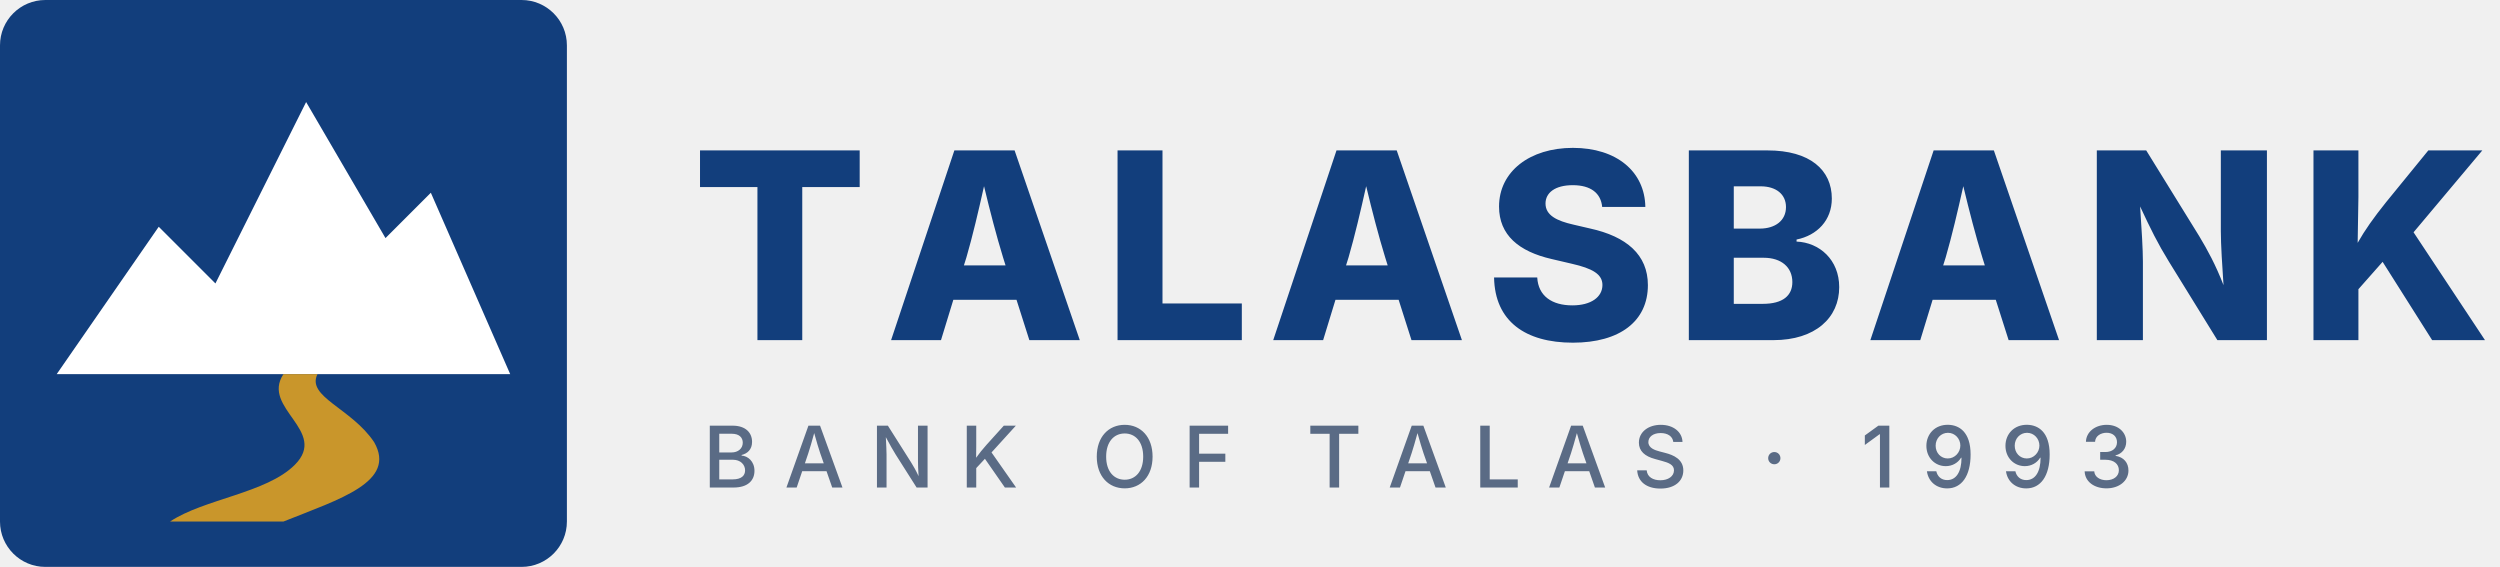
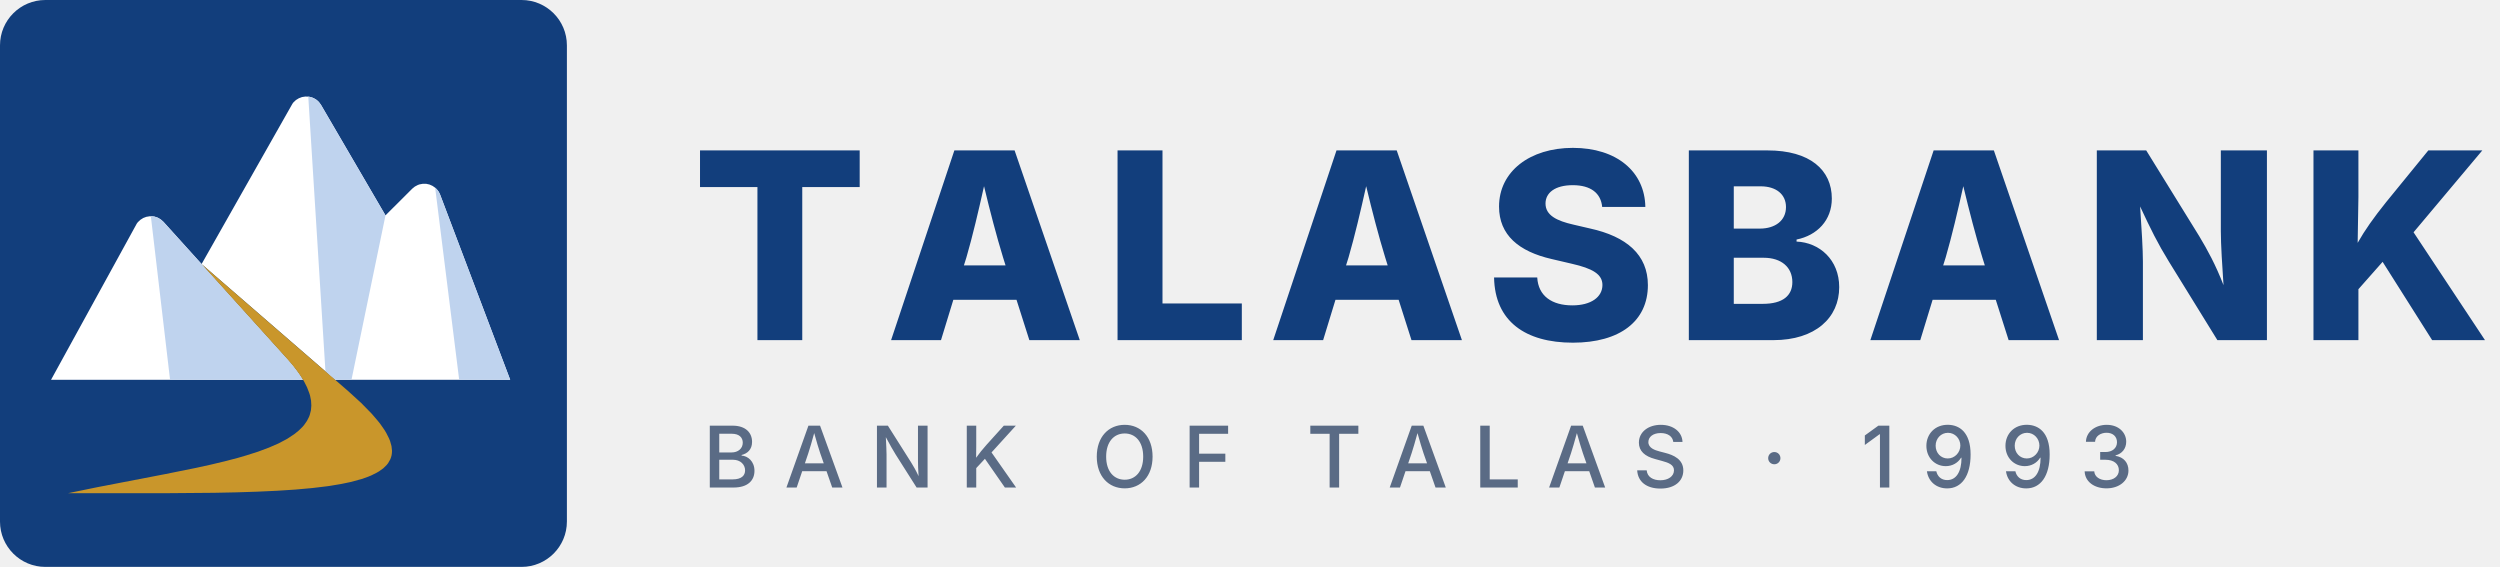
<svg xmlns="http://www.w3.org/2000/svg" viewBox="0 0 441 100">
  <g>
    <rect width="100" height="100" rx="8" fill="#123E7C" />
-     <path d="M10 66 L28 40 L38 50 L54 18 L68 42 L76 34 L90 66 Z" fill="#FFFFFF" />
-     <path d="M50 66 C46 72 58 76 52 82 C47 87 36 88 30 92 L50 92 C60 88 70 85 66 78 C62 72 54 70 56 66Z" fill="#C9962B" />
+     <path d="M28.83 39.13 L28.38 38.73 L27.87 38.42 L27.30 38.22 L27.00 38.17 L26.40 38.15 L25.81 38.25 L25.25 38.46 L24.74 38.79 L24.31 39.20 L24.13 39.44 L9.00 67.00 L53.46 67.00 L52.58 65.66 L51.69 64.50 L51.19 63.90 L35.56 46.58 L59.12 67.00 L90.00 67.00 L77.64 34.34 L77.38 33.81 L77.01 33.34 L76.79 33.13 L76.30 32.79 L75.76 32.55 L75.17 32.42 L74.58 32.42 L73.99 32.53 L73.71 32.63 L73.18 32.91 L72.72 33.28 L68.00 37.99 L56.63 18.51 L56.28 18.03 L56.07 17.81 L55.84 17.62 L55.33 17.31 L55.05 17.20 L54.47 17.05 L53.87 17.03 L53.28 17.12 L52.72 17.33 L52.21 17.64 L51.77 18.05 L51.59 18.29 L35.56 46.58Z" fill="#FFFFFF" />
+     <path d="M62.00 67.00 L68.00 38.00 L56.63 18.51 L56.28 18.03 L55.84 17.62 L55.59 17.45 L55.05 17.20 L54.76 17.11 L54.38 17.04 L57.41 65.52 L59.12 67.00ZM90.00 67.00 L77.64 34.34 L77.52 34.07 L77.21 33.56 L76.76 33.11 L81.00 67.00ZM27.87 38.42 L27.30 38.22 L27.00 38.17 L26.61 38.15 L30.00 67.00 L53.46 67.00 L52.97 66.22 L52.15 65.09 L51.19 63.90 L50.65 63.29 L28.83 39.13 L28.38 38.73Z" fill="#BFD3EE" />
+     <path d="M35.56 46.58 L50.65 63.29 L51.69 64.50 L52.15 65.09 L52.97 66.22 L53.64 67.29 L54.16 68.32 L54.54 69.30 L54.69 69.77 L54.87 70.68 L54.92 71.55 L54.85 72.37 L54.65 73.16 L54.51 73.54 L54.14 74.26 L53.65 74.96 L53.37 75.29 L52.72 75.93 L51.97 76.54 L50.66 77.41 L49.15 78.21 L47.43 78.96 L45.53 79.67 L43.46 80.33 L41.99 80.76 L39.66 81.37 L37.19 81.96 L34.60 82.53 L29.10 83.64 L17.17 85.94 L12.00 87.00 L29.32 87.00 L37.77 86.93 L41.69 86.85 L45.39 86.73 L48.87 86.57 L52.11 86.36 L55.10 86.09 L57.84 85.76 L60.30 85.35 L61.79 85.04 L63.79 84.50 L64.95 84.09 L65.48 83.87 L66.44 83.39 L66.87 83.14 L67.62 82.60 L68.22 82.01 L68.47 81.69 L68.85 81.02 L68.98 80.67 L69.08 80.30 L69.13 79.92 L69.15 79.53 L69.06 78.69 L68.81 77.80 L68.62 77.33 L68.12 76.34 L67.81 75.83 L67.05 74.74 L66.60 74.18 L65.58 72.99 L63.71 71.08 L61.43 69.00Z" fill="#C9962B" />
  </g>
  <path d="M123.482 33.002H133.612V60.0H141.519V33.002H151.648V26.533H123.482ZM157.187 60.0H165.991L168.17 52.88H179.311L181.579 60.0H190.474L178.974 26.533H168.35ZM170.034 46.815 170.483 45.378C171.584 41.582 172.572 37.359 173.583 32.845C174.661 37.337 175.762 41.56 176.93 45.378L177.379 46.815ZM197.135 60.0H219.057V53.531H205.063V26.533H197.135ZM224.595 60.0H233.399L235.578 52.88H246.719L248.987 60.0H257.882L246.382 26.533H235.758ZM237.442 46.815 237.892 45.378C238.992 41.582 239.98 37.359 240.991 32.845C242.069 37.337 243.17 41.56 244.338 45.378L244.787 46.815ZM277.458 60.449C285.746 60.449 290.688 56.653 290.688 50.297C290.688 44.951 286.937 41.717 280.468 40.302L277.57 39.628C274.583 38.954 272.629 37.966 272.629 35.899C272.629 34.035 274.269 32.665 277.436 32.665C280.625 32.665 282.399 34.08 282.624 36.506H290.238C290.148 30.307 285.207 26.084 277.458 26.084C269.866 26.084 264.431 30.239 264.431 36.438C264.431 41.47 267.935 44.367 273.707 45.692L277.256 46.523C280.917 47.354 282.669 48.365 282.669 50.274C282.669 52.408 280.647 53.868 277.368 53.868C273.752 53.868 271.349 52.206 271.169 48.949H263.555C263.689 56.676 269.08 60.449 277.458 60.449ZM297.91 60.0H312.824C320.236 60.0 324.437 56.047 324.437 50.656C324.437 45.805 320.933 42.772 316.912 42.615V42.256C320.551 41.515 323.134 38.864 323.134 35.023C323.134 29.97 319.271 26.533 311.791 26.533H297.91ZM305.839 53.599V45.468H311.117C314.239 45.468 316.171 47.152 316.171 49.758C316.171 52.139 314.509 53.599 310.96 53.599ZM305.839 40.324V32.867H310.578C313.318 32.867 315.048 34.282 315.048 36.528C315.048 38.932 313.116 40.324 310.443 40.324ZM329.93 60.0H338.734L340.913 52.88H352.054L354.322 60.0H363.217L351.717 26.533H341.093ZM342.777 46.815 343.227 45.378C344.327 41.582 345.315 37.359 346.326 32.845C347.404 37.337 348.505 41.56 349.673 45.378L350.122 46.815ZM369.878 60.0H378.009V46.142C378.009 44.03 377.784 40.392 377.515 36.416C379.379 40.414 380.614 42.93 382.591 46.142L391.148 60.0H399.886V26.533H391.755V40.773C391.755 43.109 392.002 46.95 392.227 50.297C390.812 46.658 389.419 44.12 387.937 41.649L378.593 26.533H369.878ZM408.097 60.0H416.025V51.016L420.293 46.187L429.03 60.0H438.352L425.751 40.976L437.88 26.533H428.356L420.899 35.675C418.653 38.482 417.193 40.549 415.891 42.84L416.025 34.754V26.533H408.097Z" fill="#123E7C" />
  <path d="M125.208 86.0H129.405C131.939 86.0 133.089 84.733 133.089 83.056C133.089 81.378 131.91 80.426 130.819 80.368V80.258C131.83 80.009 132.665 79.313 132.665 77.951C132.665 76.339 131.544 75.087 129.229 75.087H125.208ZM126.878 84.564V81.1H129.303C130.606 81.1 131.434 81.942 131.434 82.975C131.434 83.883 130.804 84.564 129.237 84.564ZM126.878 79.811V76.515H129.112C130.409 76.515 131.024 77.196 131.024 78.09C131.024 79.137 130.174 79.811 129.068 79.811ZM138.725 86.0H140.534L141.508 83.122H145.8L146.803 86.0H148.612L144.657 75.087H142.606ZM141.984 81.73 142.592 79.928C142.863 79.093 143.2 77.958 143.625 76.398C144.057 77.943 144.386 79.057 144.679 79.928L145.309 81.73ZM154.694 86.0H156.386V80.177C156.386 79.613 156.328 78.485 156.262 77.116C157.053 78.581 157.47 79.335 158.005 80.192L161.689 86.0H163.623V75.087H161.931V81.298C161.931 81.928 161.96 82.946 162.041 84C161.557 82.953 161.066 82.125 160.729 81.583L156.621 75.087H154.694ZM170.54 86.0H172.209V82.572L173.74 80.932L177.263 86.0H179.241L174.905 79.811L179.197 75.087H177.073L174.011 78.478C173.315 79.262 172.744 79.965 172.188 80.749L172.209 78.573V75.087H170.54ZM198.399 86.146C201.227 86.146 203.314 84.037 203.314 80.551C203.314 77.05 201.227 74.94 198.399 74.94C195.565 74.94 193.47 77.05 193.47 80.551C193.47 84.037 195.565 86.146 198.399 86.146ZM198.399 84.623C196.524 84.623 195.125 83.188 195.125 80.551C195.125 77.907 196.524 76.464 198.399 76.464C200.26 76.464 201.659 77.899 201.659 80.551C201.659 83.188 200.26 84.623 198.399 84.623ZM209.85 86.0H211.52V81.459H216.149V80.031H211.52V76.522H216.64V75.087H209.85ZM231.14 76.522H234.546V86.0H236.223V76.522H239.614V75.087H231.14ZM245.147 86.0H246.956L247.93 83.122H252.222L253.226 86.0H255.035L251.08 75.087H249.029ZM248.406 81.73 249.014 79.928C249.285 79.093 249.622 77.958 250.047 76.398C250.479 77.943 250.809 79.057 251.102 79.928L251.731 81.73ZM261.117 86.0H267.73V84.564H262.787V75.087H261.117ZM273.263 86.0H275.072L276.046 83.122H280.338L281.342 86.0H283.151L279.196 75.087H277.145ZM276.522 81.73 277.13 79.928C277.401 79.093 277.738 77.958 278.163 76.398C278.595 77.943 278.925 79.057 279.218 79.928L279.848 81.73ZM292.895 86.183C295.458 86.183 296.938 84.835 296.938 82.982C296.938 81.012 295.188 80.265 293.796 79.906L292.734 79.628C291.899 79.408 290.771 79.02 290.771 77.987C290.771 77.064 291.606 76.391 292.932 76.391C294.169 76.391 295.056 76.962 295.166 77.958H296.792C296.74 76.222 295.209 74.94 292.968 74.94C290.771 74.94 289.101 76.193 289.101 78.083C289.101 79.577 290.156 80.492 291.943 80.968L293.217 81.32C294.389 81.635 295.29 82.008 295.29 82.96C295.29 84.015 294.272 84.718 292.888 84.718C291.628 84.718 290.573 84.162 290.478 82.968H288.801C288.903 84.96 290.441 86.183 292.895 86.183ZM312.991 81.898C313.592 81.898 314.068 81.422 314.068 80.822C314.068 80.214 313.592 79.738 312.991 79.738C312.383 79.738 311.907 80.214 311.907 80.822C311.907 81.422 312.383 81.898 312.991 81.898ZM333.278 75.087H331.344L328.957 76.815V78.493L331.549 76.603H331.623V86.0H333.278ZM343.483 86.154C346.025 86.154 347.614 83.964 347.614 80.17C347.614 76.164 345.563 74.962 343.637 74.933C341.337 74.904 339.814 76.552 339.814 78.646C339.814 80.727 341.323 82.228 343.227 82.228C344.384 82.228 345.373 81.657 345.93 80.749H346.01C346.01 83.231 345.073 84.689 343.483 84.689C342.429 84.689 341.77 84.037 341.564 83.136H339.909C340.151 84.901 341.528 86.154 343.483 86.154ZM343.586 80.873C342.348 80.873 341.447 79.884 341.447 78.617C341.447 77.357 342.385 76.347 343.623 76.347C344.882 76.347 345.805 77.409 345.805 78.595C345.805 79.811 344.831 80.873 343.586 80.873ZM357.432 86.154C359.973 86.154 361.562 83.964 361.562 80.17C361.562 76.164 359.512 74.962 357.585 74.933C355.286 74.904 353.762 76.552 353.762 78.646C353.762 80.727 355.271 82.228 357.175 82.228C358.333 82.228 359.321 81.657 359.878 80.749H359.958C359.958 83.231 359.021 84.689 357.432 84.689C356.377 84.689 355.718 84.037 355.513 83.136H353.857C354.099 84.901 355.476 86.154 357.432 86.154ZM357.534 80.873C356.296 80.873 355.396 79.884 355.396 78.617C355.396 77.357 356.333 76.347 357.571 76.347C358.831 76.347 359.753 77.409 359.753 78.595C359.753 79.811 358.779 80.873 357.534 80.873ZM371.592 86.146C373.826 86.146 375.459 84.813 375.459 83.004C375.459 81.635 374.639 80.639 373.182 80.412V80.331C374.324 80.031 375.064 79.145 375.064 77.914C375.064 76.31 373.738 74.94 371.636 74.94C369.615 74.94 368.011 76.164 367.959 77.929H369.571C369.607 76.933 370.552 76.339 371.607 76.339C372.713 76.339 373.438 77.006 373.438 78.009C373.438 79.049 372.603 79.738 371.402 79.738H370.472V81.1H371.402C372.903 81.1 373.768 81.862 373.768 82.946C373.768 84 372.852 84.711 371.578 84.711C370.406 84.711 369.49 84.11 369.424 83.144H367.732C367.791 84.931 369.373 86.146 371.592 86.146Z" fill="#5A6B85" />
</svg>
